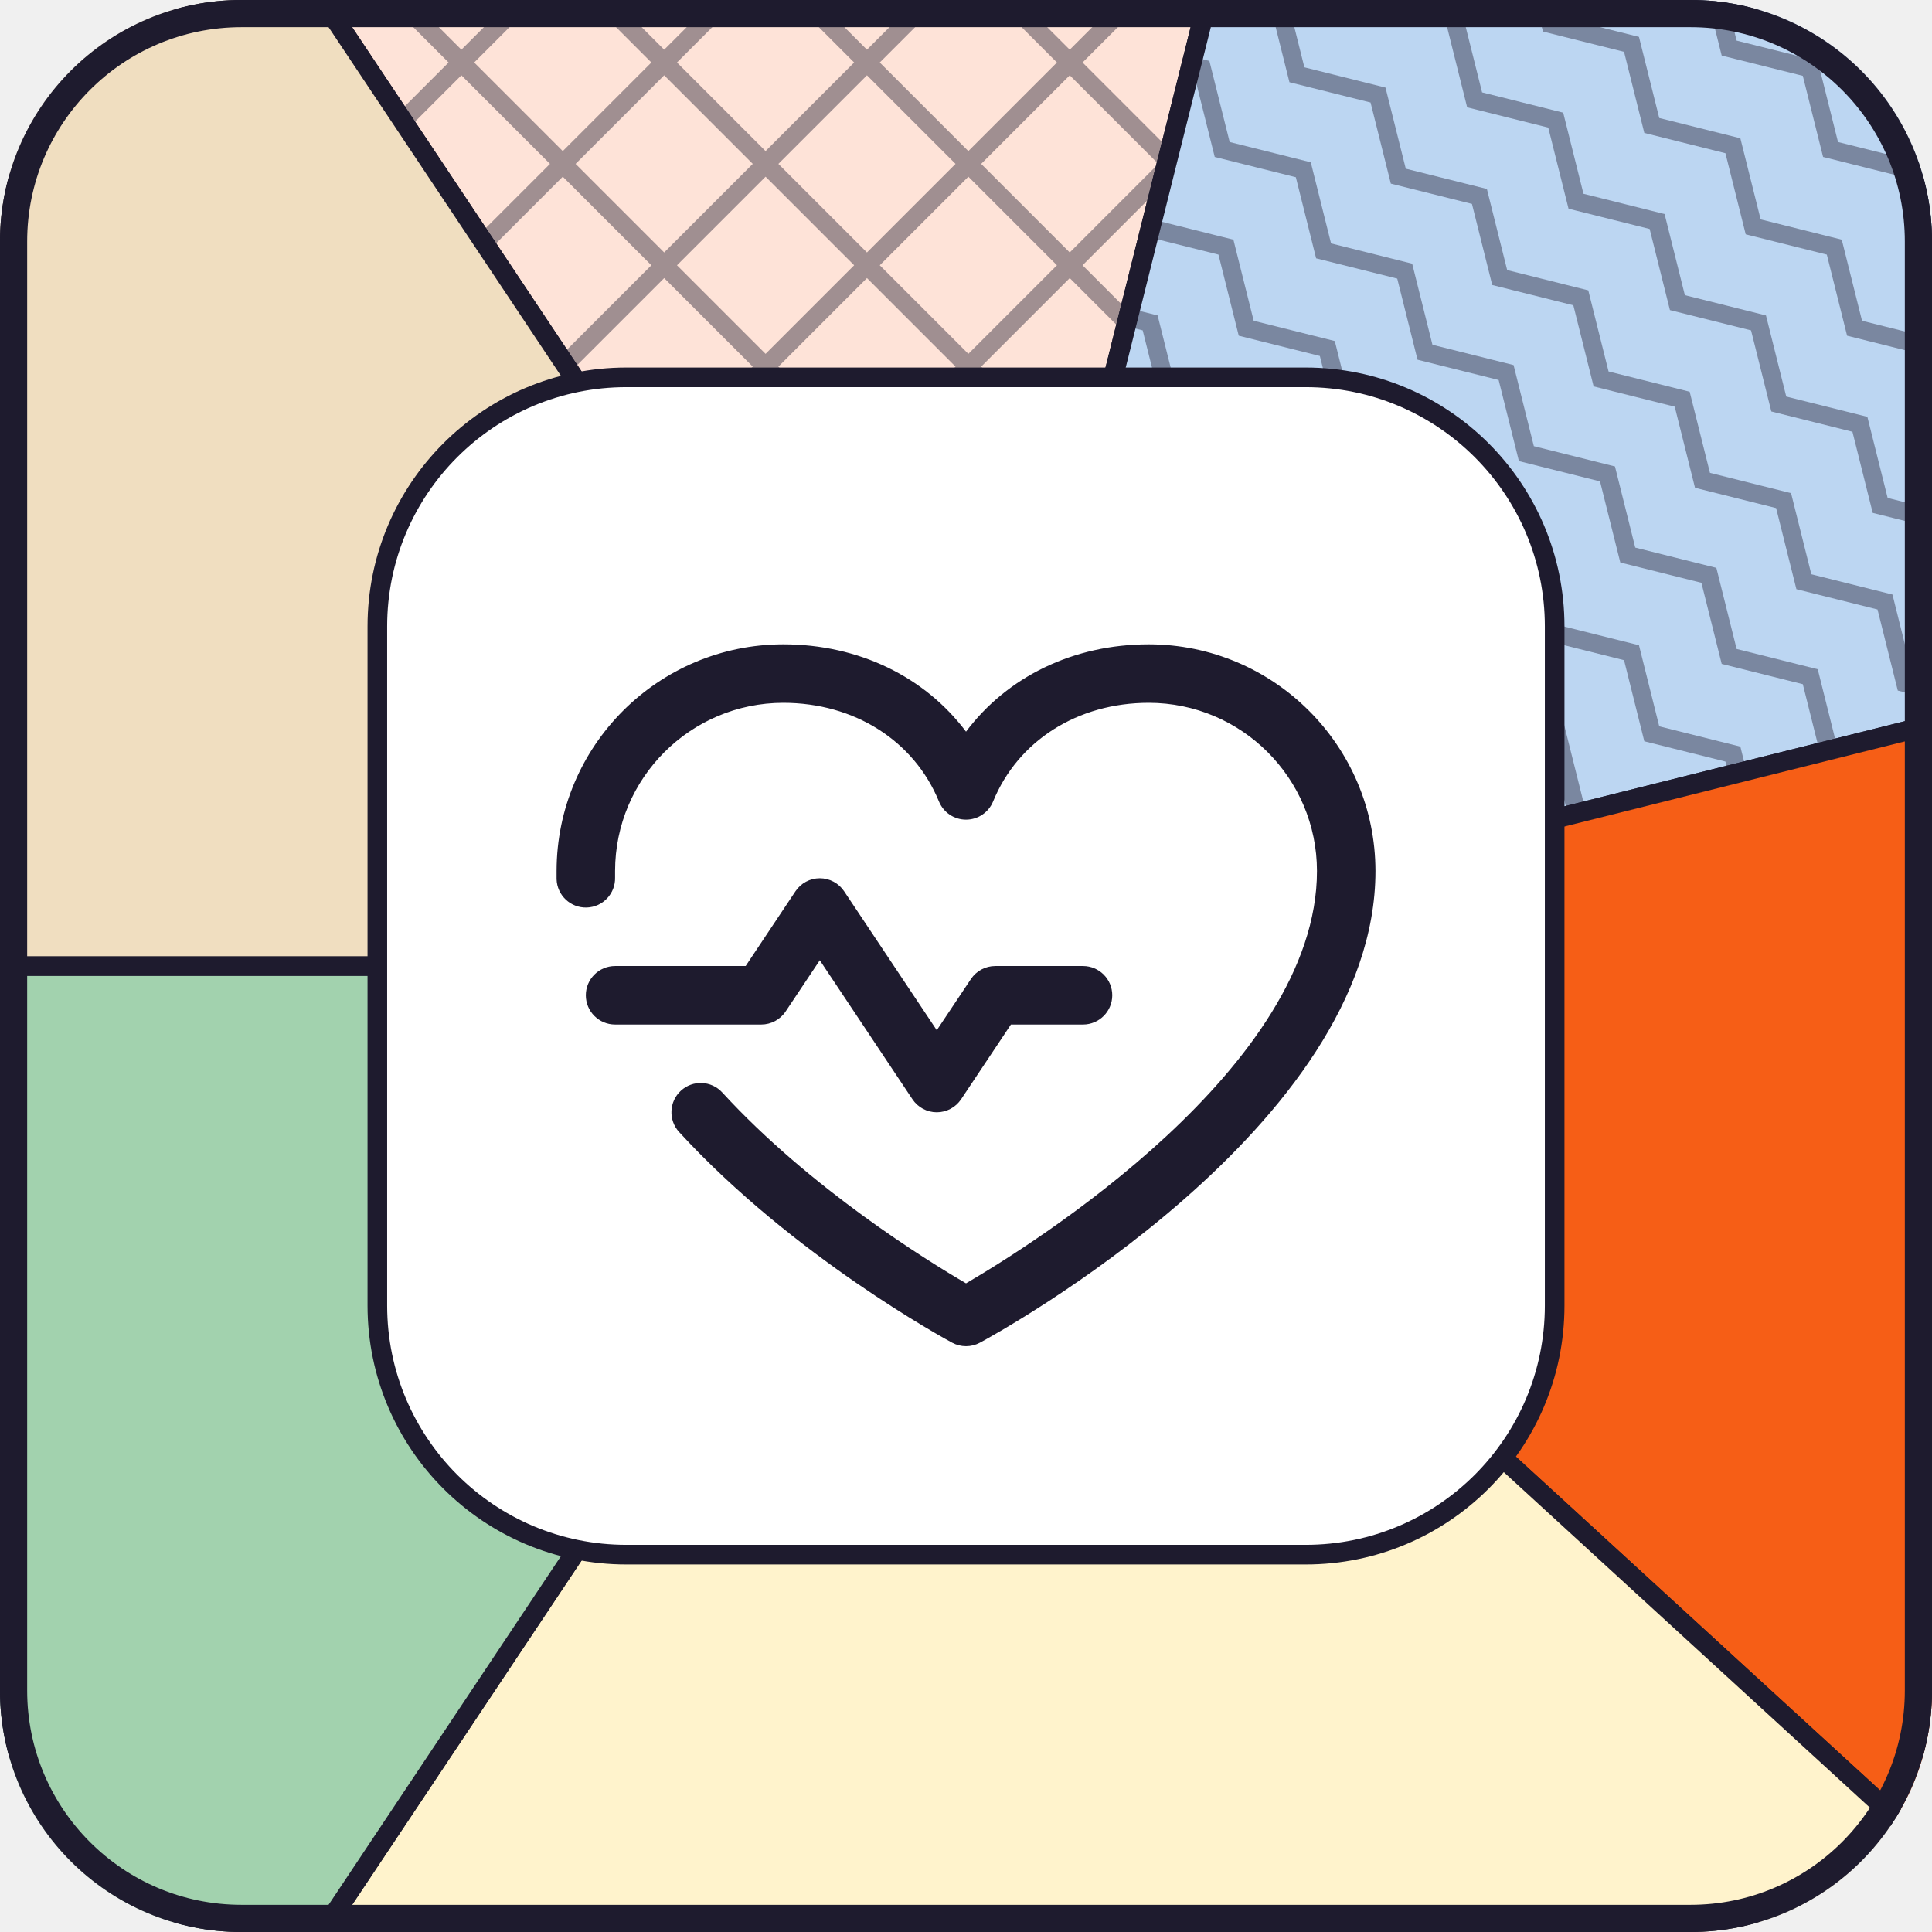
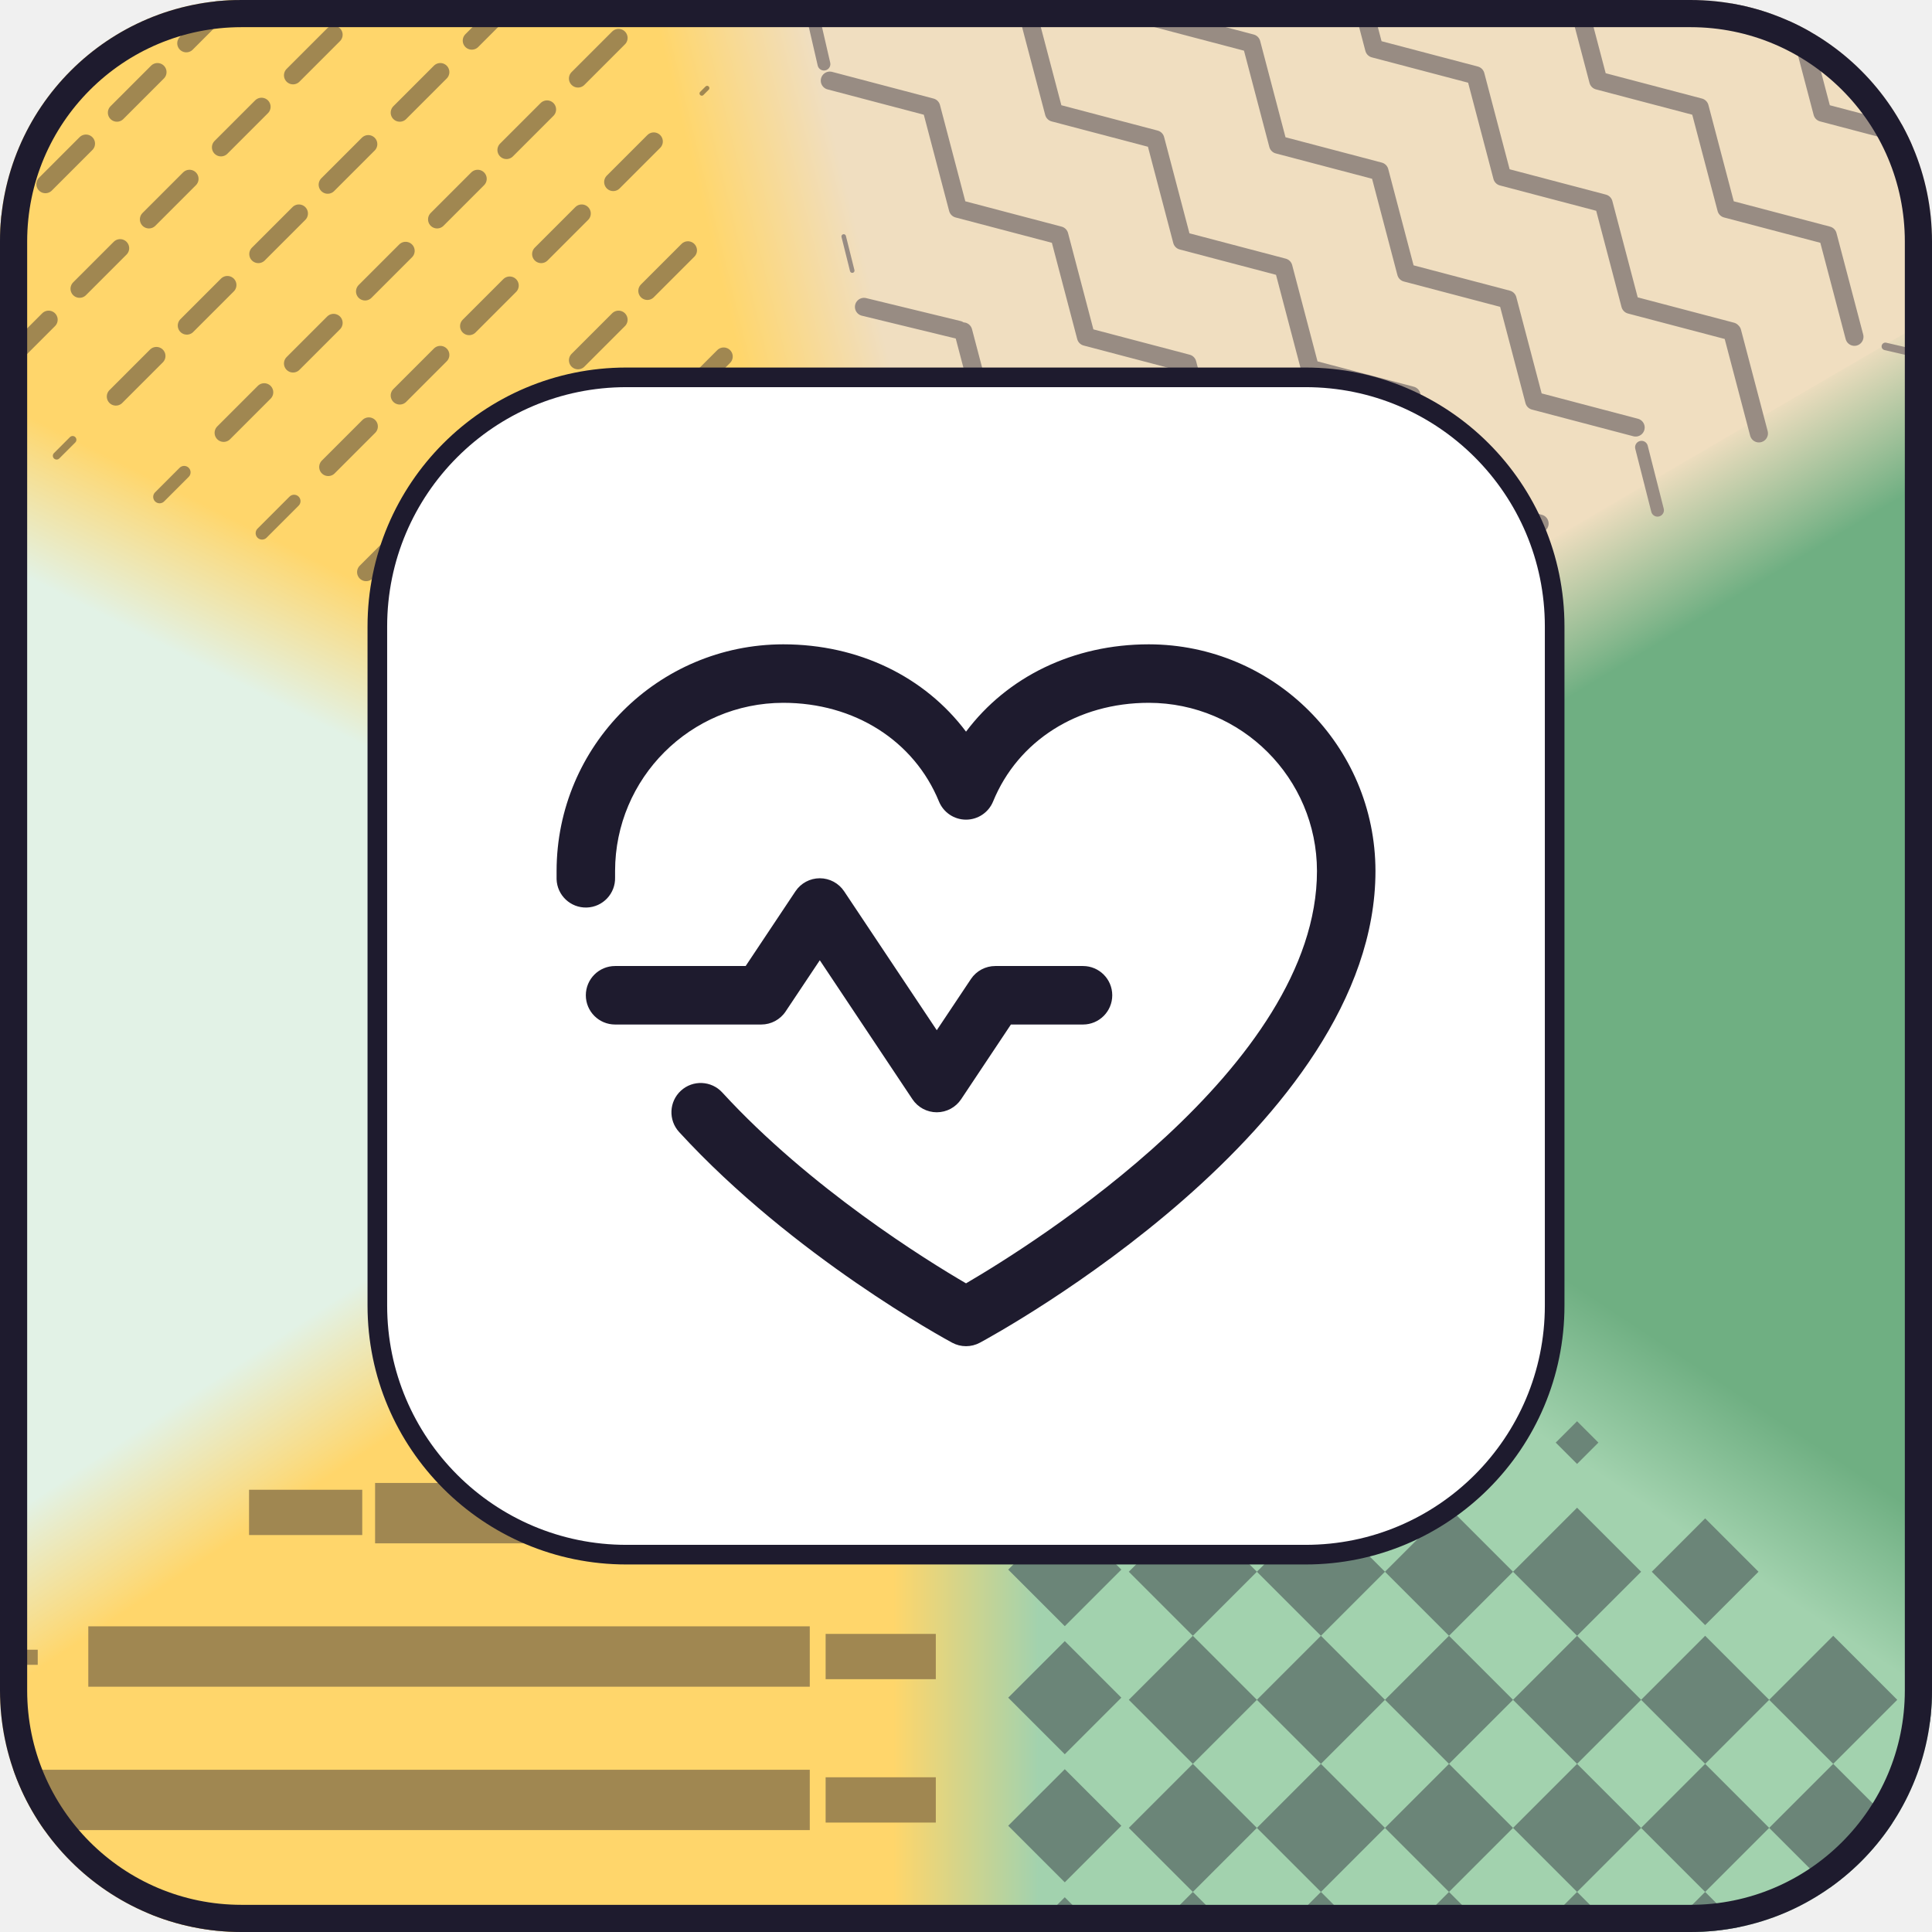
<svg xmlns="http://www.w3.org/2000/svg" viewBox="0 0 256 256" width="256" height="256" role="img">
  <defs>
-     <clipPath id="tp0">
-       <path d="M128 128L42.7 0L160 0Z" />
-     </clipPath>
-     <clipPath id="tp1">
-       <path d="M128 128L160 0L256 0L256 96Z" />
-     </clipPath>
+     <linearGradient id="tg0" gradientUnits="userSpaceOnUse" x1="102.7" y1="66.3" x2="121.3" y2="61.7">
+       <stop offset="0" stop-color="#FFD66B" />
+       <stop offset="1" stop-color="#F0DEC0" />
+     </linearGradient>
+     <linearGradient id="tg1" gradientUnits="userSpaceOnUse" x1="187" y1="82.4" x2="197" y2="99">
+       <stop offset="0" stop-color="#F0DEC0" />
+       <stop offset="1" stop-color="#6FAF82" />
+     </linearGradient>
+     <linearGradient id="tg2" gradientUnits="userSpaceOnUse" x1="197.3" y1="162.7" x2="186.7" y2="178.7">
+       <stop offset="0" stop-color="#6FAF82" />
+       <stop offset="1" stop-color="#A2D2AE" />
+     </linearGradient>
+     <linearGradient id="tg3" gradientUnits="userSpaceOnUse" x1="137.6" y1="192" x2="118.4" y2="192">
+       <stop offset="0" stop-color="#A2D2AE" />
+       <stop offset="1" stop-color="#FFD66B" />
+     </linearGradient>
+     <linearGradient id="tg4" gradientUnits="userSpaceOnUse" x1="69.3" y1="178.7" x2="58.7" y2="162.7">
+       <stop offset="0" stop-color="#FFD66B" />
+       <stop offset="1" stop-color="#E2F2E6" />
+     </linearGradient>
+     <linearGradient id="tg5" gradientUnits="userSpaceOnUse" x1="59.7" y1="104.6" x2="68.3" y2="87.4">
+       <stop offset="0" stop-color="#E2F2E6" />
+       <stop offset="1" stop-color="#FFD66B" />
+     </linearGradient>
    <clipPath id="tf">
      <rect width="256" height="256" rx="32.0" />
    </clipPath>
  </defs>
  <g clip-path="url(#tf)">
-     <path d="M128 128L42.7 0L160 0Z" fill="#FEE3D8" />
-     <g clip-path="url(#tp0)">
-       <g transform="rotate(45 101.3 64)">
-         <path d="M-4.5 -42V170M14.5 -42V170M33.5 -42V170M52.5 -42V170M71.5 -42V170M90.5 -42V170M109.5 -42V170M128.5 -42V170M147.5 -42V170M166.5 -42V170M185.5 -42V170M204.5 -42V170M-4.5 -42H207M-4.5 -23H207M-4.5 -4H207M-4.5 15H207M-4.5 34H207M-4.5 53H207M-4.5 72H207M-4.5 91H207M-4.5 110H207M-4.5 129H207M-4.5 148H207M-4.5 167H207" fill="none" stroke="#A08F91" stroke-width="2.4" stroke-linecap="round" />
-       </g>
+     <path d="M128 128L96 0L256 0L256 53.3Z" fill="#F0DEC0" />
+     <path d="M128 128L256 53.3L256 213.3Z" fill="#6FAF82" />
+     <path d="M128 128L256 213.3L256 256L128 256Z" fill="#A2D2AE" />
+     <path d="M128 128L128 256L0 256L0 213.3Z" fill="#FFD66B" />
+     <path d="M128 128L0 213.3L0 64Z" fill="#E2F2E6" />
+     <path d="M128 128L0 64L0 0L96 0Z" fill="#FFD66B" />
+     <path d="M118.7 130.3L84.4 -7L103 -11.6L137.3 125.7Z" fill="url(#tg0)" />
+     <path d="M123 119.7L259.5 40L269 57L133 136.3Z" fill="url(#tg1)" />
+     <path d="M133.3 120L269.3 210.7L258.7 226.6L122.7 136Z" fill="url(#tg2)" />
+     <path d="M137.6 128L137.6 265.6L118.4 265.6L118.4 128Z" fill="url(#tg3)" />
+     <path d="M133.3 136L-2.7 226.6L-13.3 210.7L122.7 120Z" fill="url(#tg4)" />
+     <path d="M123.7 136.6L-13 68.3L-4.3 51L132.3 119.4Z" fill="url(#tg5)" />
+     <g transform="rotate(45 176 64)">
+       <path d="M163.6 -35l12 -7M175.6 -42l12 7M187.6 -35l12 -7M199.6 -42l12 7M151.6 -24l12 7M163.6 -17l12 -7M175.6 -24l12 7M187.6 -17l12 -7M199.6 -24l12 7M211.6 -17l12 -7M127.6 -6l12 7M139.6 1l12 -7M151.6 -6l12 7M163.6 1l12 -7M175.6 -6l12 7M187.6 1l12 -7M199.6 -6l12 7M115.6 19l12 -7M127.6 12l12 7M139.6 19l12 -7M151.6 12l12 7M163.6 19l12 -7M175.6 12l12 7M187.6 19l12 -7M199.7 12l12 7M91.6 37l12 -7M103.6 30l12 7M115.6 37l12 -7M127.6 30l12 7M139.6 37l12 -7M151.6 30l12 7M163.6 37l12 -7M175.6 30l12 7M187.6 37l12 -7M79.6 48l12 7M91.6 55l12 -7M103.6 48l12 7M115.6 55l12 -7M127.6 48l12 7M139.6 55l12 -7M151.6 48l12 7M163.6 55l12 -7M175.6 48l12 7M187.6 55l12 -7M91.6 73l12 -7M103.6 66l12 7M115.6 73l12 -7M127.6 66l12 7M139.6 73l12 -7M151.6 66l12 7M163.6 73l12 -7M175.6 66l12 7M116 91l11 -6.7M127.6 84l12 7M139.6 91l12 -7M151.6 84l12 7" fill="none" stroke="#988C83" stroke-width="2.4" stroke-linecap="round" />
+       <path d="M202 31.3l7.4 4.4M81.5 67l8 5M188.4 72.6l10 -6" fill="none" stroke="#988C83" stroke-width="1.7" stroke-linecap="round" />
+       <path d="M215.4 -1l4 -2.5" fill="none" stroke="#988C83" stroke-width="1" stroke-linecap="round" />
+       <path d="M204.7 51l2 1M72.6 70l2 -1M107.5 86.3l4 2.4" fill="none" stroke="#988C83" stroke-width="0.6" stroke-linecap="round" />
    </g>
-     <path d="M128 128L42.7 0L160 0Z" fill="none" stroke="#1E1B2E" stroke-width="2.6" stroke-linejoin="round" />
-     <path d="M128 128L160 0L256 0L256 96Z" fill="#BCD6F2" />
-     <g clip-path="url(#tp1)">
-       <g transform="rotate(45 192 64)">
-         <path d="M82.5 -45.5l9.5 -5.7l9.5 5.7l9.5 -5.7l9.5 5.7l9.5 -5.7l9.5 5.7l9.5 -5.7l9.5 5.7l9.5 -5.7l9.5 5.7l9.5 -5.7l9.5 5.7l9.5 -5.7l9.5 5.7l9.5 -5.7l9.5 5.7l9.5 -5.7l9.5 5.7l9.5 -5.7l9.5 5.7l9.5 -5.7l9.5 5.7l9.5 -5.7l9.5 5.7M82.5 -31.3l9.5 -5.7l9.5 5.7l9.5 -5.7l9.5 5.7l9.5 -5.7l9.5 5.7l9.5 -5.7l9.5 5.7l9.5 -5.7l9.5 5.7l9.5 -5.7l9.5 5.7l9.5 -5.7l9.5 5.7l9.5 -5.7l9.5 5.7l9.5 -5.7l9.5 5.7l9.5 -5.7l9.5 5.7l9.5 -5.7l9.5 5.7l9.5 -5.7l9.5 5.7M82.5 -17l9.5 -5.7l9.5 5.7l9.5 -5.7l9.5 5.7l9.5 -5.7l9.5 5.7l9.5 -5.7l9.5 5.7l9.5 -5.7l9.5 5.7l9.5 -5.7l9.5 5.7l9.5 -5.7l9.5 5.7l9.5 -5.7l9.5 5.7l9.5 -5.7l9.5 5.7l9.5 -5.7l9.5 5.7l9.5 -5.7l9.5 5.7l9.5 -5.7l9.5 5.7M82.5 -3l9.5 -5.7l9.5 5.7l9.5 -5.7l9.5 5.7l9.5 -5.7l9.5 5.7l9.5 -5.7l9.5 5.7l9.5 -5.7l9.5 5.7l9.5 -5.7l9.5 5.7l9.5 -5.7l9.5 5.7l9.5 -5.7l9.5 5.7l9.5 -5.7l9.5 5.7l9.5 -5.7l9.5 5.7l9.5 -5.7l9.5 5.7l9.5 -5.7l9.5 5.7M82.5 11.5l9.5 -5.7l9.5 5.7l9.5 -5.7l9.5 5.7l9.5 -5.7l9.5 5.7l9.5 -5.7l9.5 5.7l9.5 -5.7l9.5 5.7l9.5 -5.7l9.5 5.7l9.5 -5.7l9.5 5.7l9.5 -5.7l9.5 5.7l9.5 -5.7l9.5 5.7l9.5 -5.7l9.5 5.7l9.5 -5.7l9.5 5.7l9.5 -5.7l9.5 5.7M82.5 25.7l9.5 -5.7l9.5 5.7l9.5 -5.7l9.5 5.7l9.5 -5.7l9.5 5.7l9.5 -5.7l9.5 5.7l9.5 -5.7l9.5 5.7l9.5 -5.7l9.5 5.7l9.5 -5.7l9.5 5.7l9.5 -5.7l9.5 5.7l9.5 -5.7l9.5 5.7l9.5 -5.7l9.5 5.7l9.5 -5.7l9.5 5.7l9.5 -5.7l9.5 5.7M82.5 40l9.5 -5.7l9.5 5.7l9.5 -5.7l9.5 5.7l9.5 -5.7l9.5 5.7l9.5 -5.7l9.5 5.7l9.5 -5.7l9.5 5.7l9.5 -5.7l9.5 5.7l9.5 -5.7l9.5 5.7l9.5 -5.7l9.5 5.7l9.5 -5.7l9.5 5.7l9.5 -5.7l9.5 5.7l9.5 -5.7l9.5 5.7l9.5 -5.7l9.5 5.7M82.5 54l9.5 -5.7l9.5 5.7l9.5 -5.7l9.5 5.7l9.5 -5.7l9.5 5.7l9.5 -5.7l9.5 5.7l9.5 -5.7l9.5 5.7l9.5 -5.7l9.5 5.7l9.5 -5.7l9.5 5.7l9.5 -5.7l9.5 5.7l9.5 -5.7l9.5 5.7l9.5 -5.7l9.5 5.7l9.5 -5.7l9.5 5.7l9.5 -5.7l9.5 5.7M82.5 68.5l9.5 -5.7l9.5 5.7l9.5 -5.7l9.5 5.7l9.5 -5.7l9.5 5.7l9.5 -5.7l9.5 5.7l9.5 -5.7l9.5 5.7l9.5 -5.7l9.5 5.7l9.5 -5.7l9.5 5.7l9.5 -5.7l9.5 5.7l9.5 -5.7l9.5 5.7l9.5 -5.7l9.5 5.7l9.5 -5.7l9.5 5.7l9.5 -5.7l9.5 5.7M82.5 82.7l9.5 -5.7l9.5 5.7l9.5 -5.7l9.5 5.7l9.5 -5.7l9.5 5.7l9.5 -5.7l9.5 5.7l9.5 -5.7l9.5 5.7l9.5 -5.7l9.5 5.7l9.5 -5.7l9.5 5.7l9.5 -5.7l9.5 5.7l9.5 -5.7l9.5 5.7l9.5 -5.7l9.5 5.7l9.5 -5.7l9.5 5.7l9.5 -5.7l9.5 5.7M82.5 97l9.5 -5.7l9.5 5.7l9.5 -5.7l9.5 5.7l9.5 -5.7l9.5 5.7l9.5 -5.7l9.5 5.7l9.5 -5.7l9.5 5.7l9.5 -5.7l9.5 5.7l9.5 -5.7l9.5 5.7l9.5 -5.7l9.5 5.7l9.5 -5.7l9.5 5.7l9.5 -5.7l9.5 5.7l9.5 -5.7l9.5 5.7l9.5 -5.7l9.5 5.7M82.5 111l9.5 -5.7l9.5 5.7l9.5 -5.7l9.5 5.7l9.5 -5.7l9.5 5.7l9.5 -5.7l9.5 5.7l9.5 -5.7l9.5 5.7l9.5 -5.7l9.5 5.7l9.5 -5.7l9.5 5.7l9.5 -5.7l9.5 5.7l9.5 -5.7l9.5 5.7l9.5 -5.7l9.5 5.7l9.5 -5.7l9.5 5.7l9.5 -5.7l9.5 5.7M82.5 125.5l9.5 -5.7l9.5 5.7l9.5 -5.7l9.5 5.7l9.5 -5.7l9.5 5.7l9.5 -5.7l9.5 5.7l9.5 -5.7l9.5 5.7l9.5 -5.7l9.5 5.7l9.5 -5.7l9.5 5.7l9.5 -5.7l9.5 5.7l9.5 -5.7l9.5 5.7l9.5 -5.7l9.5 5.7l9.5 -5.7l9.5 5.7l9.5 -5.7l9.5 5.7M82.5 139.7l9.5 -5.7l9.5 5.7l9.5 -5.7l9.5 5.7l9.5 -5.7l9.5 5.7l9.5 -5.7l9.5 5.7l9.5 -5.7l9.5 5.7l9.5 -5.7l9.5 5.7l9.5 -5.7l9.5 5.7l9.5 -5.7l9.5 5.7l9.5 -5.7l9.5 5.7l9.5 -5.7l9.5 5.7l9.5 -5.7l9.5 5.7l9.5 -5.7l9.5 5.7M82.5 154l9.5 -5.7l9.5 5.7l9.5 -5.7l9.5 5.7l9.5 -5.7l9.5 5.7l9.5 -5.7l9.5 5.7l9.5 -5.7l9.5 5.7l9.5 -5.7l9.5 5.7l9.5 -5.7l9.5 5.7l9.5 -5.7l9.5 5.7l9.5 -5.7l9.5 5.7l9.5 -5.7l9.5 5.7l9.5 -5.7l9.5 5.7l9.5 -5.7l9.5 5.7M82.5 168l9.5 -5.7l9.5 5.7l9.5 -5.7l9.5 5.7l9.5 -5.7l9.5 5.7l9.5 -5.7l9.5 5.7l9.5 -5.7l9.5 5.7l9.5 -5.7l9.5 5.7l9.5 -5.7l9.5 5.7l9.5 -5.7l9.5 5.7l9.5 -5.7l9.5 5.7l9.5 -5.7l9.5 5.7l9.5 -5.7l9.5 5.7l9.5 -5.7l9.5 5.7" fill="none" stroke="#7A87A0" stroke-width="2.4" stroke-linecap="round" />
-       </g>
+     <g transform="rotate(45 192 192)">
+       <path d="M258.5 162.5l10 0l0 10l-10 0ZM162.5 186.5l10 0l0 10l-10 0ZM185.5 185.5l12 0l0 12l-12 0ZM201.4 177.4l4 0l0 4l-4 0ZM209.5 185.5l12 0l0 12l-12 0ZM222.5 174.5l10 0l0 10l-10 0ZM233.5 185.5l12 0l0 12l-12 0ZM245.5 173.5l12 0l0 12l-12 0ZM257.5 185.5l12 0l0 12l-12 0ZM269.5 173.5l12 0l0 12l-12 0ZM281.5 185.5l12 0l0 12l-12 0ZM161.5 209.5l12 0l0 12l-12 0ZM173.5 197.5l12 0l0 12l-12 0ZM185.5 209.5l12 0l0 12l-12 0ZM197.5 197.5l12 0l0 12l-12 0ZM209.5 209.5l12 0l0 12l-12 0ZM221.5 197.5l12 0l0 12l-12 0ZM233.5 209.5l12 0l0 12l-12 0ZM245.5 197.5l12 0l0 12l-12 0ZM257.5 209.5l12 0l0 12l-12 0ZM269.5 197.5l12 0l0 12l-12 0ZM150 222l10.6 0l0 10.6l-10.6 0ZM162 234l10.6 0l0 10.6l-10.6 0ZM173.5 221.5l12 0l0 12l-12 0ZM185.5 233.5l12 0l0 12l-12 0ZM197.5 221.5l12 0l0 12l-12 0ZM209.5 233.5l12 0l0 12l-12 0ZM221.5 221.5l12 0l0 12l-12 0ZM233.5 233.5l12 0l0 12l-12 0ZM245.5 221.5l12 0l0 12l-12 0ZM174 246l10.6 0l0 10.6l-10.6 0ZM186 258l10.6 0l0 10.6l-10.6 0ZM197.5 245.5l12 0l0 12l-12 0ZM209.5 257.5l12 0l0 12l-12 0ZM221.5 245.5l12 0l0 12l-12 0ZM198 270l11 0l0 11l-11 0Z" fill="#6B8578" />
    </g>
-     <path d="M128 128L160 0L256 0L256 96Z" fill="none" stroke="#1E1B2E" stroke-width="2.6" stroke-linejoin="round" />
-     <path d="M128 128L256 96L256 245.3Z" fill="#F65E16" />
-     <path d="M128 128L256 96L256 245.3Z" fill="none" stroke="#1E1B2E" stroke-width="2.6" stroke-linejoin="round" />
-     <path d="M128 128L256 245.3L256 256L42.7 256Z" fill="#FFF3CC" />
-     <path d="M128 128L256 245.3L256 256L42.7 256Z" fill="none" stroke="#1E1B2E" stroke-width="2.6" stroke-linejoin="round" />
-     <path d="M128 128L42.7 256L0 256L0 128Z" fill="#A2D2AE" />
-     <path d="M128 128L42.7 256L0 256L0 128Z" fill="none" stroke="#1E1B2E" stroke-width="2.6" stroke-linejoin="round" />
-     <path d="M128 128L0 128L0 0L42.7 0Z" fill="#F0DEC0" />
-     <path d="M128 128L0 128L0 0L42.7 0Z" fill="none" stroke="#1E1B2E" stroke-width="2.6" stroke-linejoin="round" />
+     <g transform="rotate(90 64 192)">
+       <path d="M69.5 132l6 0l0 14.6l-6 0ZM88.5 132l6 0l0 14.6l-6 0ZM107.5 132l6 0l0 14.6l-6 0ZM126.5 132l6 0l0 14.7l-6 0ZM68.5 148.7l8 0l0 19.6l-8 0ZM87.5 148.7l8 0l0 19.6l-8 0ZM106.5 148.7l8 0l0 19.6l-8 0ZM125.5 148.7l8 0l0 19.6l-8 0ZM49.5 167.7l8 0l0 19.6l-8 0ZM68.5 167.7l8 0l0 19.6l-8 0ZM87.5 167.7l8 0l0 19.6l-8 0ZM106.5 167.7l8 0l0 19.6l-8 0ZM125.5 167.7l8 0l0 19.6l-8 0ZM52.6 194.3l1.7 0l0 4.3l-1.7 0ZM68.5 186.7l8 0l0 19.6l-8 0ZM87.5 186.7l8 0l0 19.6l-8 0ZM106.5 186.7l8 0l0 19.6l-8 0ZM125.5 186.7l8 0l0 19.6l-8 0ZM69.4 208l6 0l0 15l-6 0ZM87.5 205.7l8 0l0 19.6l-8 0ZM106.5 205.7l8 0l0 19.6l-8 0ZM125.5 205.7l8 0l0 19.6l-8 0ZM87.5 224.7l8 0l0 19.6l-8 0ZM106.5 224.7l8 0l0 19.6l-8 0ZM125.5 224.7l8 0l0 19.6l-8 0ZM90.6 251l2 0l0 4.5l-2 0ZM106.5 243.7l8 0l0 19.6l-8 0ZM125.5 243.7l8 0l0 19.6l-8 0Z" fill="#A08751" />
+     </g>
+     <g transform="rotate(135 64 64)">
+       <path d="M36.5 40l7 0M49.5 40l7.6 0M63 40l7.6 0M29.6 53.3l7.4 0M43 53.3l7.6 0M56 53.3l7.6 0M69.4 53.3l7.6 0M23 66.6l7.6 0M36 66.6l7.6 0M49.5 66.6l7.6 0M63 66.6l7.6 0M76 66.6l7.3 0M16 80l7.6 0M29.5 80l7.6 0M43 80l7.6 0M56 80l7.6 0M69.4 80l7.6 0M9.6 93l7.6 0M23 93l7.6 0M36 93l7.6 0M49.5 93l7.6 0M63 93l7.6 0M76 93l7.6 0M-10.4 106.5l7.6 0M3 106.5l7.6 0M16 106.5l7.6 0M29.5 106.5l7.6 0M43 106.5l7.6 0M56 106.5l7.6 0M69.4 106.5l7.6 0M82.7 106.5l7.6 0M9.6 120l7.6 0M23 120l7.6 0M36 120l7.6 0M49.5 120l7.6 0M63 120l7.6 0M76 120l7.6 0M89.4 120l7.6 0M16 133l7.6 0M29.5 133l7.6 0M43 133l7.6 0M56 133l7.6 0M69.4 133l7.6 0M82.7 133l7.6 0M96 133l7.6 0M36 146.4l7.6 0M49.5 146.4l7.6 0M63 146.4l7.6 0M76 146.4l7.6 0M89.4 146.4l7.6 0M43 159.7l7.6 0M56 159.7l7.6 0M69.4 159.7l7.6 0" fill="none" stroke="#A08751" stroke-width="2.4" stroke-linecap="round" />
+       <path d="M83.4 80l6 0M91 93l4.6 0M104 120l5 0" fill="none" stroke="#A08751" stroke-width="1.7" stroke-linecap="round" />
+       <path d="M98.4 106.5l3 0" fill="none" stroke="#A08751" stroke-width="1" stroke-linecap="round" />
+       <path d="M79 40l1.3 0M6 80l1 0M-1 93l2.5 0" fill="none" stroke="#A08751" stroke-width="0.6" stroke-linecap="round" />
+     </g>
  </g>
  <rect x="50" y="50" width="156" height="156" rx="33" fill="#FFFFFF" stroke="#1E1B2E" stroke-width="2.6" stroke-linejoin="round" />
  <g transform="translate(66 66) scale(0.4844)">
    <path d="M72,144H32a8,8,0,0,1,0-16H67.72l13.62-20.44a8,8,0,0,1,13.32,0l25.34,38,9.34-14A8,8,0,0,1,136,128h24a8,8,0,0,1,0,16H140.28l-13.62,20.44a8,8,0,0,1-13.32,0L88,126.42l-9.34,14A8,8,0,0,1,72,144ZM178,40c-20.65,0-38.73,8.88-50,23.89C116.73,48.88,98.65,40,78,40a62.07,62.07,0,0,0-62,62c0,.75,0,1.5,0,2.25a8,8,0,1,0,16-.5c0-.58,0-1.17,0-1.75A46.06,46.06,0,0,1,78,56c19.45,0,35.78,10.36,42.6,27a8,8,0,0,0,14.8,0c6.82-16.67,23.15-27,42.6-27a46.06,46.06,0,0,1,46,46c0,53.61-77.76,102.15-96,112.8-10.83-6.31-42.63-26-66.68-52.21a8,8,0,1,0-11.8,10.82c31.17,34,72.93,56.68,74.69,57.63a8,8,0,0,0,7.58,0C136.21,228.66,240,172,240,102A62.07,62.07,0,0,0,178,40Z" fill="#1E1B2E" />
  </g>
  <rect x="1.8" y="1.8" width="252.4" height="252.4" rx="30.2" fill="none" stroke="#1E1B2E" stroke-width="3.6" />
</svg>
